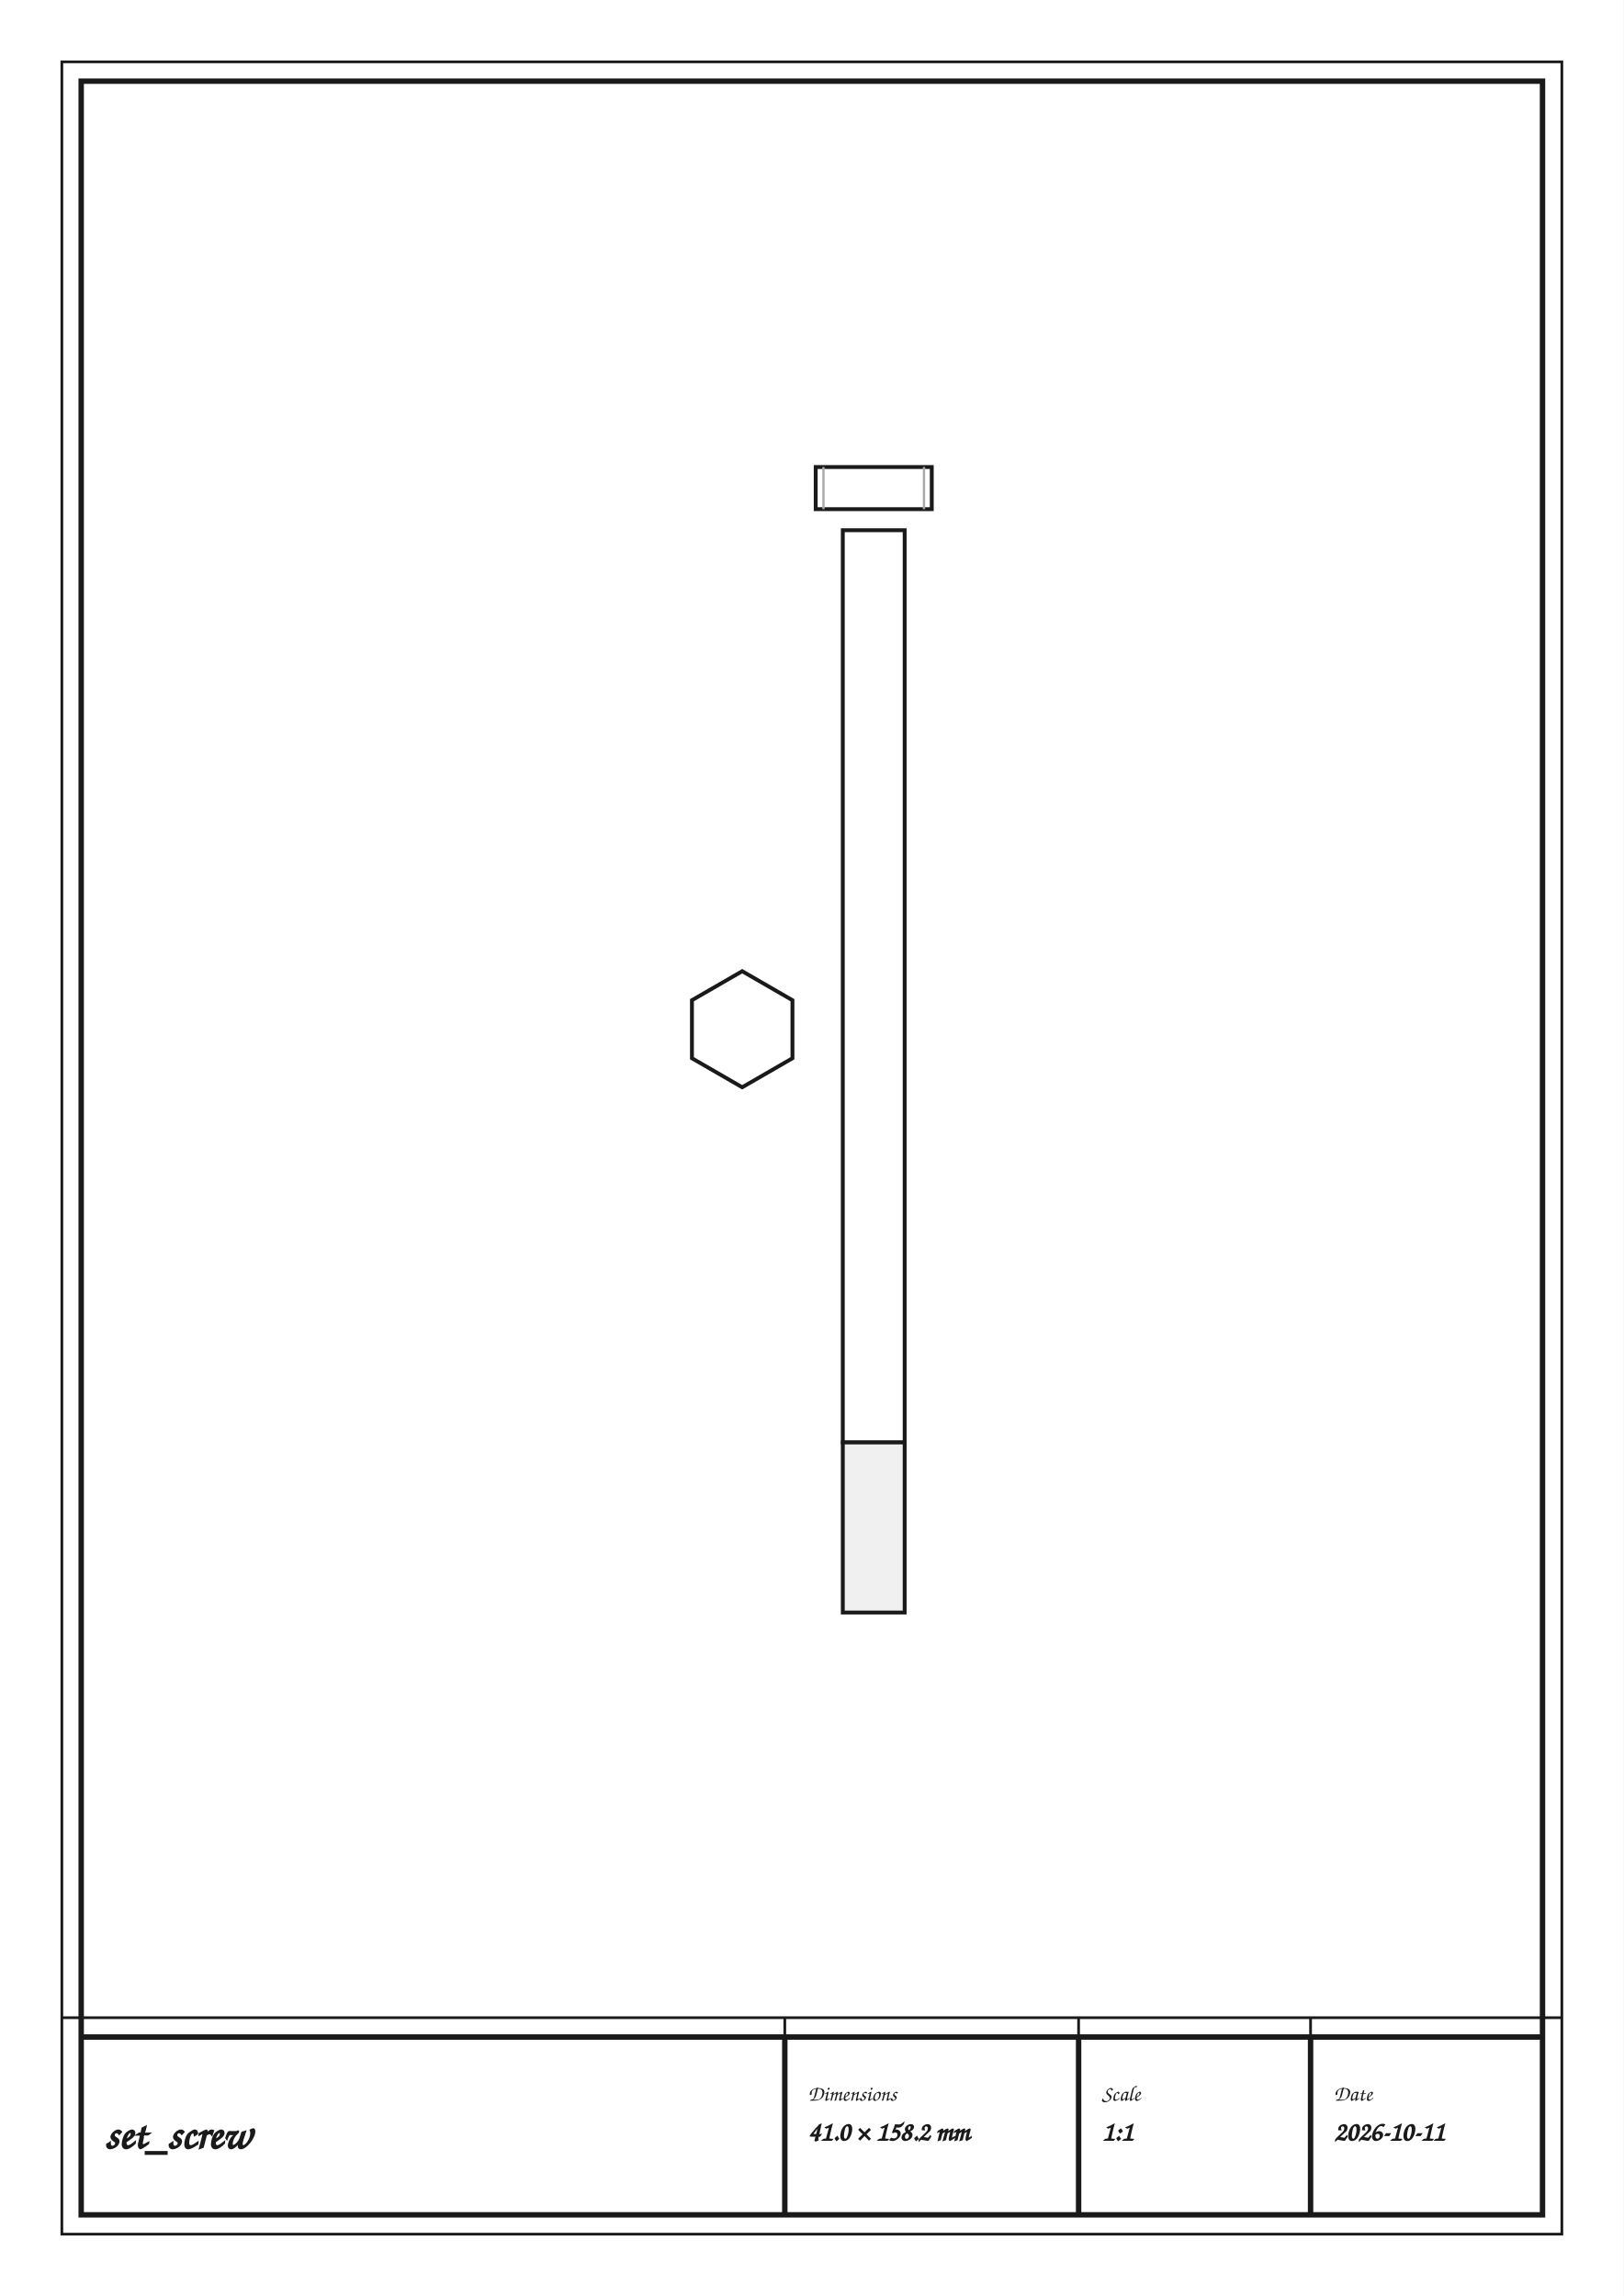
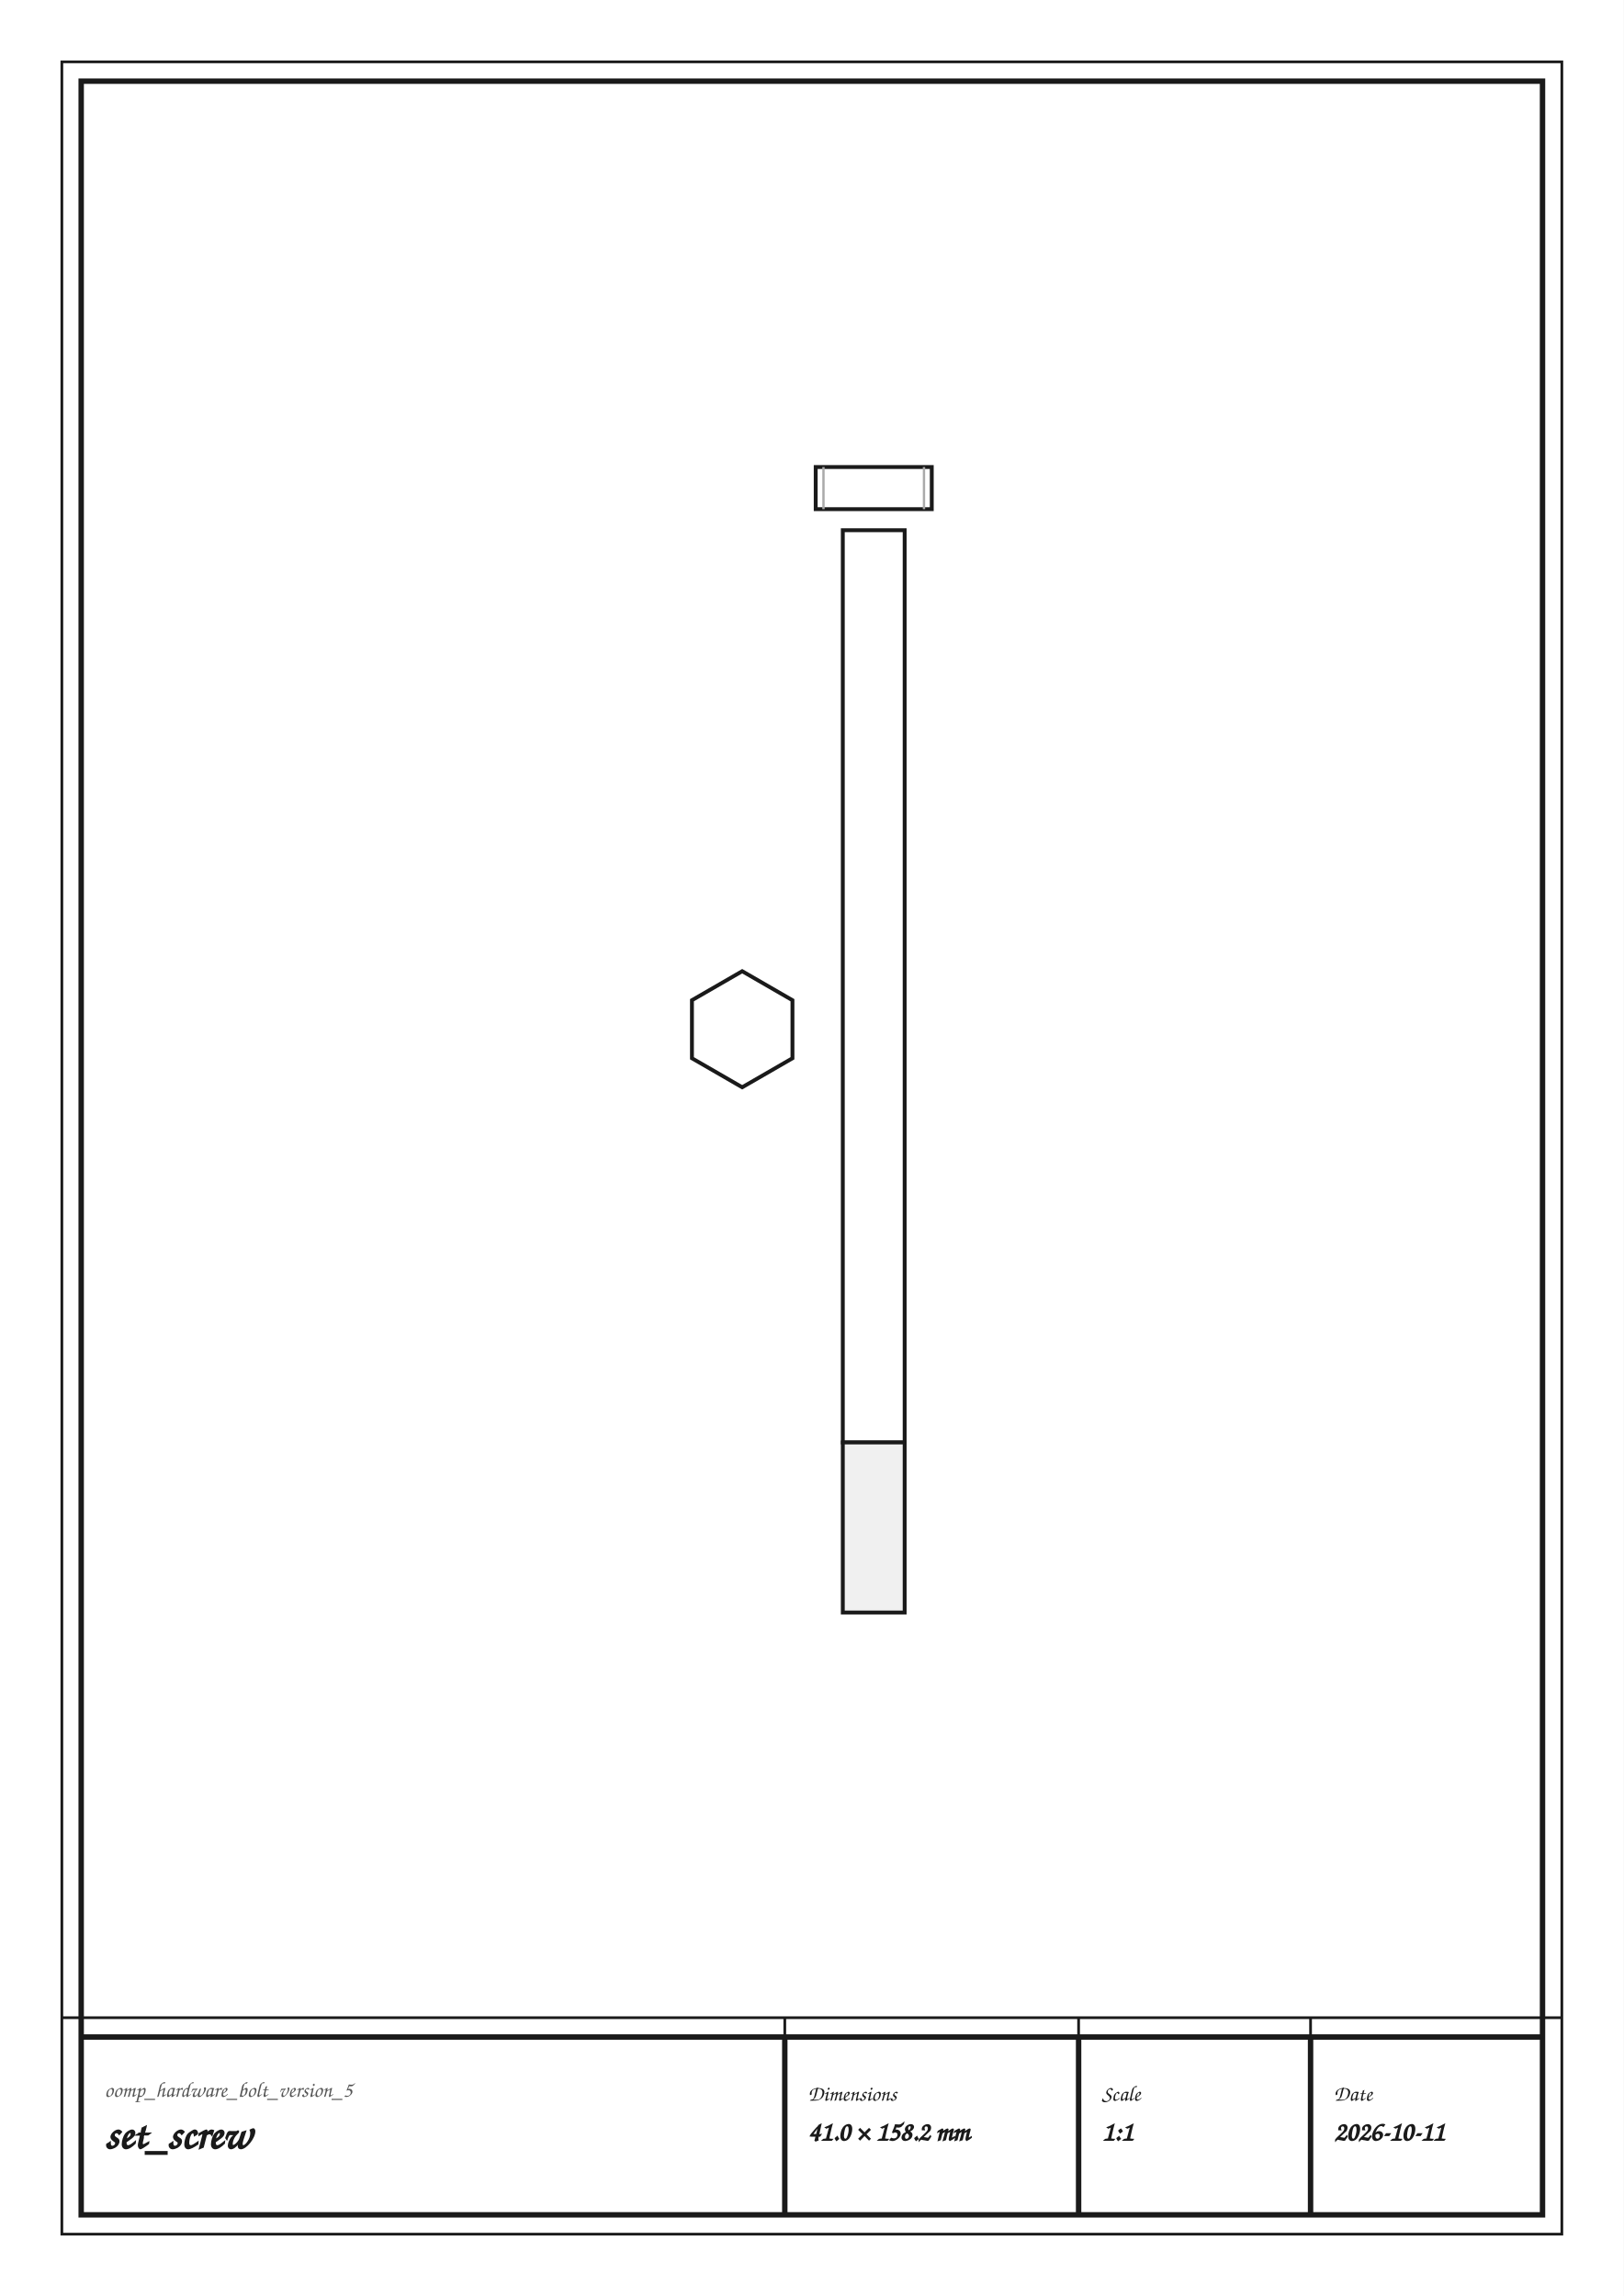
<svg xmlns="http://www.w3.org/2000/svg" width="210mm" height="297mm" viewBox="0 0 210 297">
  <rect x="0" y="0" width="210" height="297" fill="white" stroke="none" />
  <rect x="8" y="8" width="194" height="281" fill="none" stroke="#1A1A1A" stroke-width="0.35" />
  <rect x="10.5" y="10.5" width="189" height="276" fill="none" stroke="#1A1A1A" stroke-width="0.7" />
  <line x1="8" y1="261" x2="202" y2="261" stroke="#1A1A1A" stroke-width="0.35" />
  <line x1="10.5" y1="263.5" x2="199.5" y2="263.5" stroke="#1A1A1A" stroke-width="0.7" />
  <line x1="101.5" y1="261" x2="101.5" y2="286.5" stroke="#1A1A1A" stroke-width="0.35" />
  <line x1="101.5" y1="263.5" x2="101.5" y2="286.5" stroke="#1A1A1A" stroke-width="0.7" />
  <line x1="139.5" y1="261" x2="139.5" y2="286.5" stroke="#1A1A1A" stroke-width="0.35" />
  <line x1="139.5" y1="263.5" x2="139.5" y2="286.5" stroke="#1A1A1A" stroke-width="0.7" />
  <line x1="169.5" y1="261" x2="169.5" y2="286.5" stroke="#1A1A1A" stroke-width="0.35" />
  <line x1="169.5" y1="263.5" x2="169.5" y2="286.5" stroke="#1A1A1A" stroke-width="0.7" />
+   <text x="13.5" y="270.5" font-family="Swis721 Blk BT, comic sans ms" font-size="2.8" font-weight="normal" text-anchor="start" dominant-baseline="middle" fill="#555555" textLength="85" lengthAdjust="spacingAndGlyphs">oomp_hardware_bolt_version_5</text>
  <text x="13.5" y="276.5" font-family="Swis721 Blk BT, comic sans ms" font-size="5.5" font-weight="bold" text-anchor="start" dominant-baseline="middle" fill="#1A1A1A" textLength="85" lengthAdjust="spacingAndGlyphs">set_screw</text>
  <text x="104.5" y="271" font-family="Swis721 Blk BT, comic sans ms" font-size="2.8" font-weight="normal" text-anchor="start" dominant-baseline="middle" fill="#1A1A1A">Dimensions</text>
  <text x="104.5" y="276" font-family="Swis721 Blk BT, comic sans ms" font-size="3.5" font-weight="bold" text-anchor="start" dominant-baseline="middle" fill="#1A1A1A">41.0 × 158.2 mm</text>
  <text x="142.5" y="271" font-family="Swis721 Blk BT, comic sans ms" font-size="2.8" font-weight="normal" text-anchor="start" dominant-baseline="middle" fill="#1A1A1A">Scale</text>
  <text x="142.5" y="276" font-family="Swis721 Blk BT, comic sans ms" font-size="3.5" font-weight="bold" text-anchor="start" dominant-baseline="middle" fill="#1A1A1A">1:1</text>
  <text x="172.5" y="271" font-family="Swis721 Blk BT, comic sans ms" font-size="2.8" font-weight="normal" text-anchor="start" dominant-baseline="middle" fill="#1A1A1A">Date</text>
  <text x="172.5" y="276" font-family="Swis721 Blk BT, comic sans ms" font-size="3.5" font-weight="bold" text-anchor="start" dominant-baseline="middle" fill="#1A1A1A">2026-10-11</text>
  <g transform="translate(84.4916,55.4125) scale(1)">
    <polygon points="18,73.972 11.5,70.219 5,73.972 5,81.478 11.5,85.231 18,81.478" fill="none" stroke="#1A1A1A" stroke-width="0.5" />
    <rect x="21.006" y="5" width="15.011" height="5.45" fill="none" stroke="#1A1A1A" stroke-width="0.5" />
    <line x1="22.011" y1="10.45" x2="22.011" y2="5" fill="#333333" stroke="#AAAAAA" stroke-width="0.3" />
    <line x1="35.011" y1="10.45" x2="35.011" y2="5" fill="#333333" stroke="#AAAAAA" stroke-width="0.3" />
    <rect x="24.511" y="13.175" width="8" height="118" fill="none" stroke="#1A1A1A" stroke-width="0.5" />
    <rect x="24.511" y="131.175" width="8" height="22" fill="#F0F0F0" stroke="#1A1A1A" stroke-width="0.5" />
  </g>
</svg>
